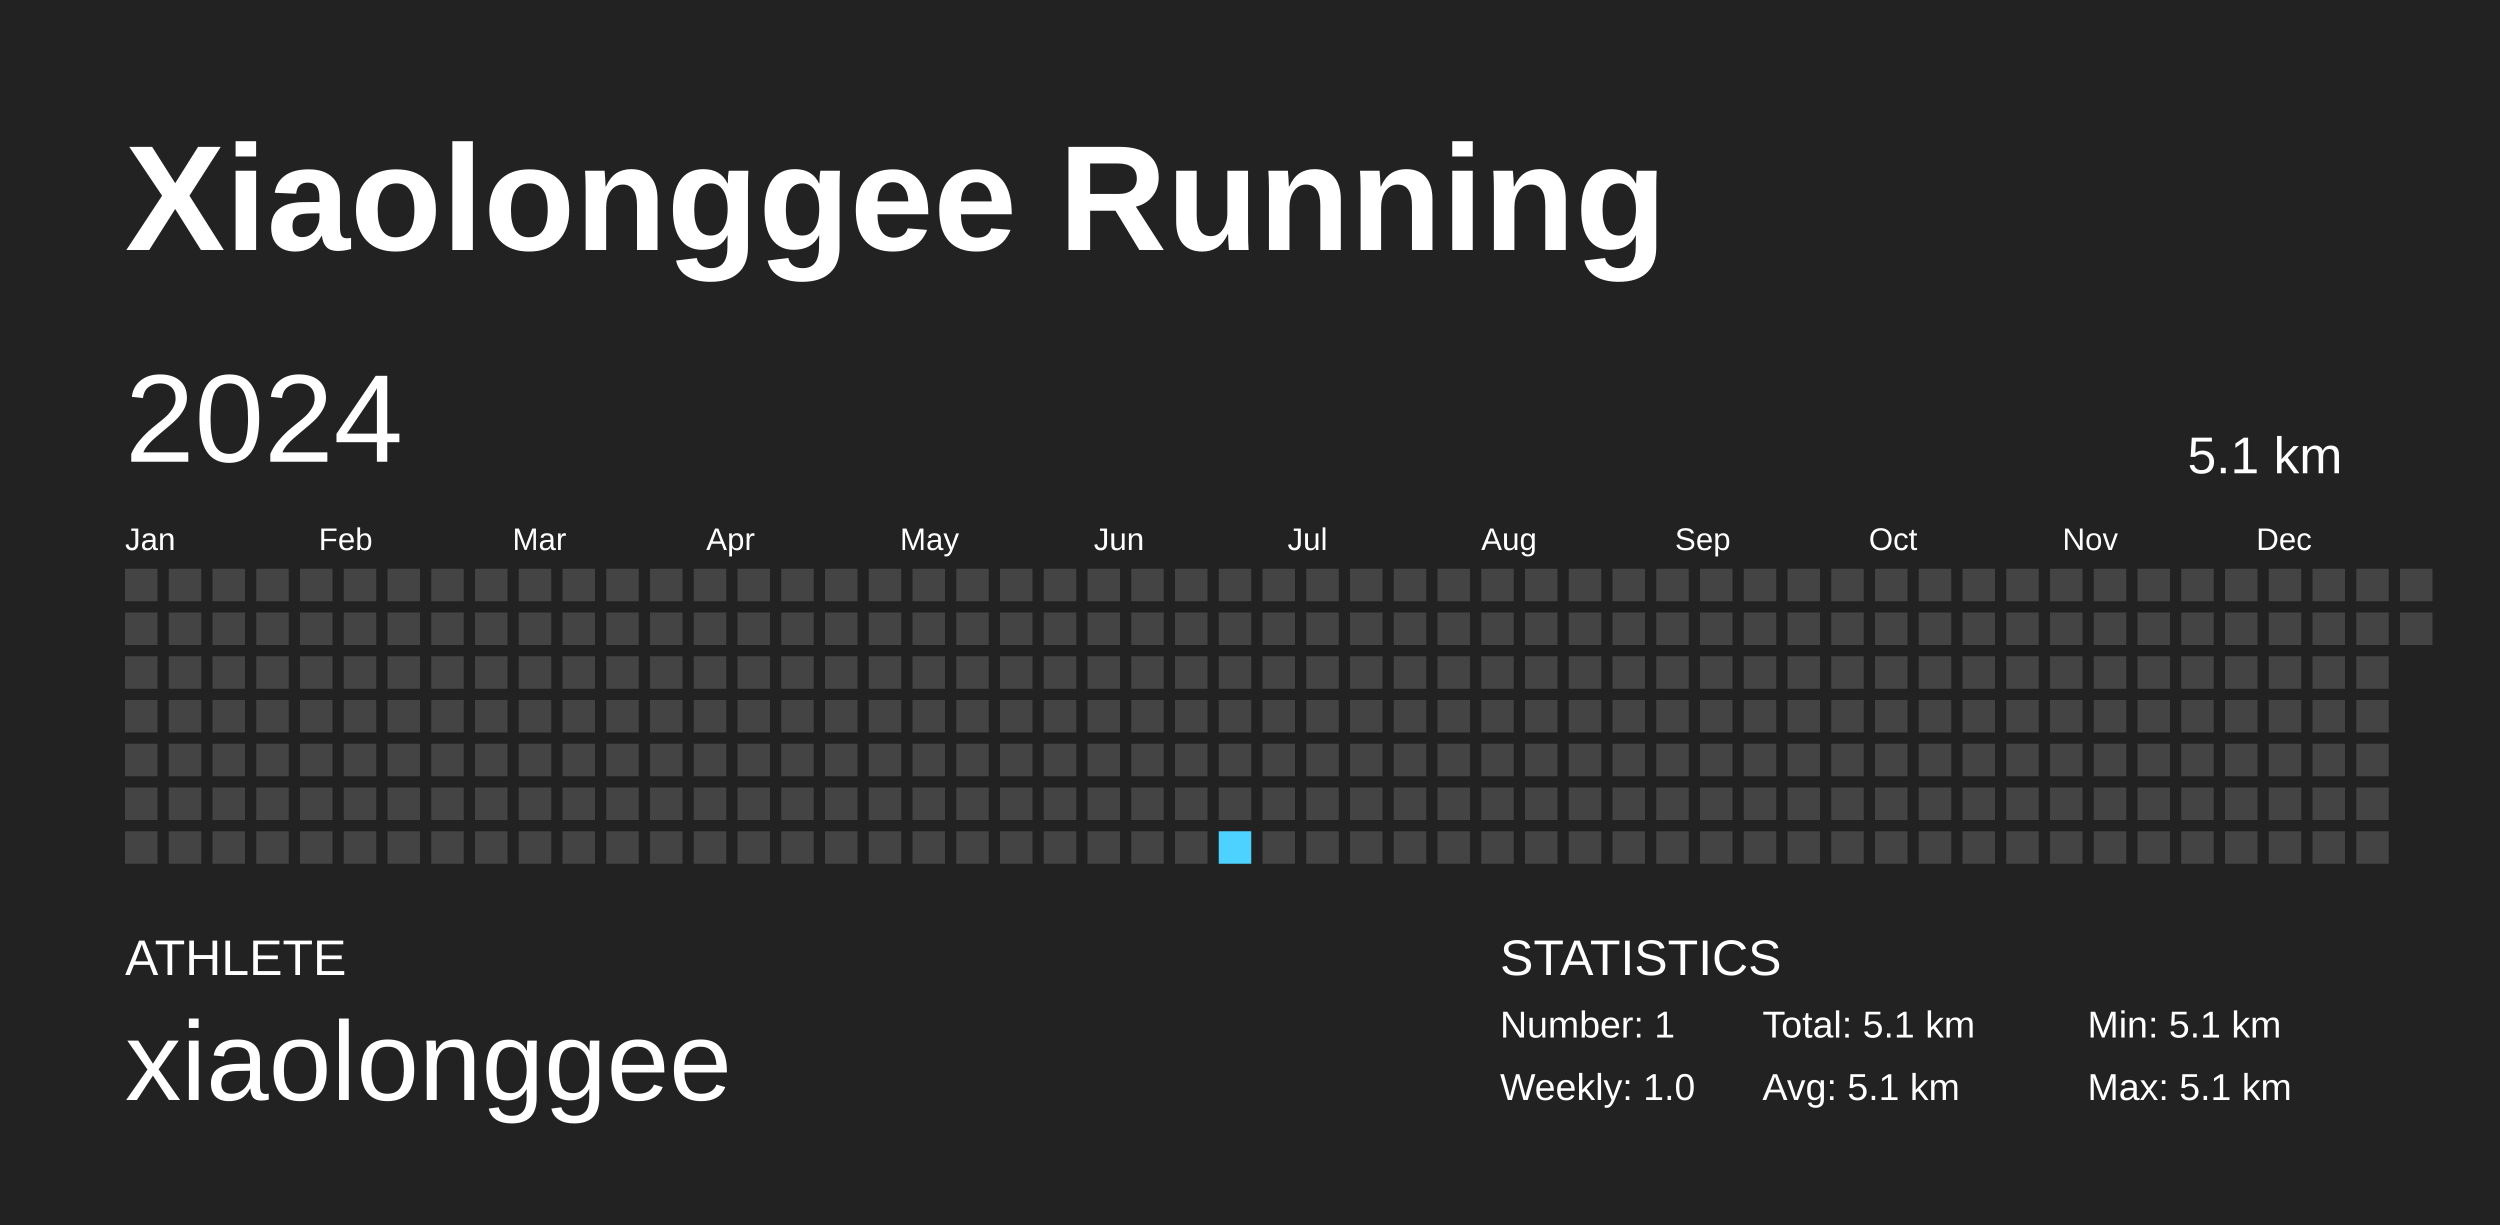
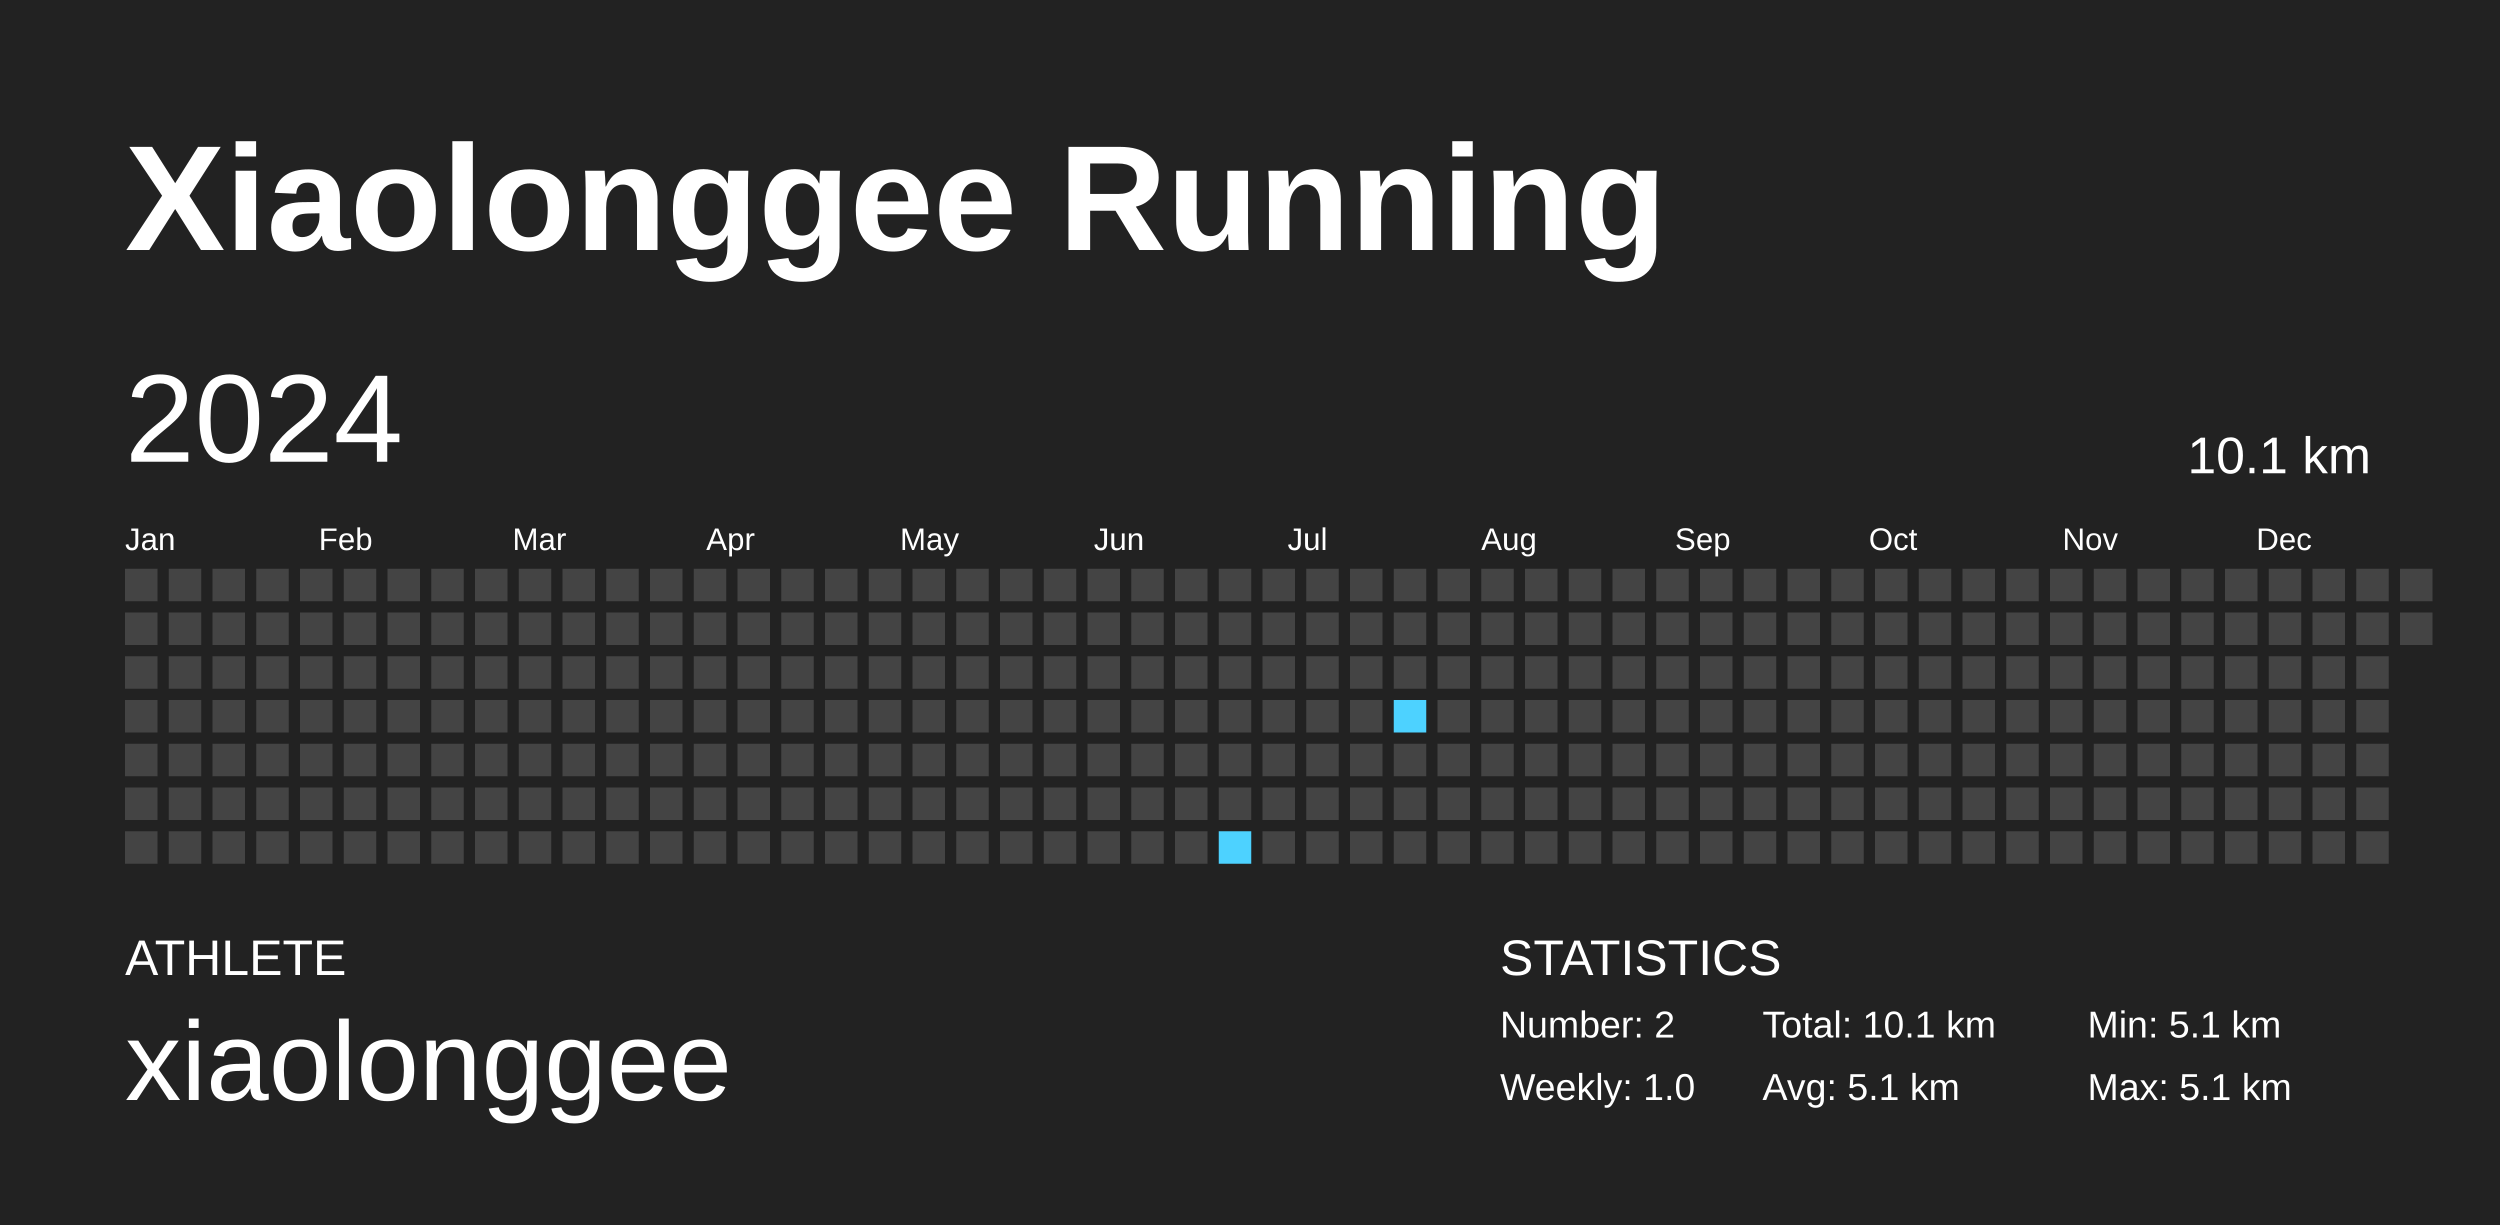
<svg xmlns="http://www.w3.org/2000/svg" baseProfile="full" height="98mm" version="1.1" viewBox="0,0,200,98" width="200mm">
  <defs />
  <rect fill="#222222" height="98" width="200" x="0" y="0" />
  <text fill="#FFFFFF" style="font-size:12px; font-family:Arial; font-weight:bold;" x="10" y="20">Xiaolonggee Running</text>
  <text fill="#FFFFFF" style="font-size:4px; font-family:Arial" x="10" y="78">ATHLETE</text>
  <text fill="#FFFFFF" style="font-size:9px; font-family:Arial" x="10" y="88">xiaolonggee</text>
  <text fill="#FFFFFF" style="font-size:4px; font-family:Arial" x="120" y="78">STATISTICS</text>
-   <text fill="#FFFFFF" style="font-size:3px; font-family:Arial" x="120" y="83">Number: 1</text>
+   <text fill="#FFFFFF" style="font-size:3px; font-family:Arial" x="120" y="83">Number: 2</text>
  <text fill="#FFFFFF" style="font-size:3px; font-family:Arial" x="120" y="88">Weekly: 1.0</text>
-   <text fill="#FFFFFF" style="font-size:3px; font-family:Arial" x="141" y="83">Total: 5.1 km</text>
+   <text fill="#FFFFFF" style="font-size:3px; font-family:Arial" x="141" y="83">Total: 10.1 km</text>
  <text fill="#FFFFFF" style="font-size:3px; font-family:Arial" x="141" y="88">Avg: 5.1 km</text>
  <text fill="#FFFFFF" style="font-size:3px; font-family:Arial" x="167" y="83">Min: 5.1 km</text>
  <text fill="#FFFFFF" style="font-size:3px; font-family:Arial" x="167" y="88">Max: 5.1 km</text>
  <text dominant-baseline="hanging" fill="#FFFFFF" style="font-size:10.0px; font-family:Arial;" x="10" y="30">2024</text>
-   <text dominant-baseline="hanging" fill="#FFFFFF" style="font-size:4.125px; font-family:Arial;" x="175" y="35">5.1 km</text>
+   <text dominant-baseline="hanging" fill="#FFFFFF" style="font-size:4.125px; font-family:Arial;" x="175" y="35">10.1 km</text>
  <text fill="#FFFFFF" style="font-size:2.5px; font-family:Arial" x="10.0" y="44">Jan</text>
  <text fill="#FFFFFF" style="font-size:2.5px; font-family:Arial" x="25.5" y="44">Feb</text>
  <text fill="#FFFFFF" style="font-size:2.5px; font-family:Arial" x="41.0" y="44">Mar</text>
  <text fill="#FFFFFF" style="font-size:2.5px; font-family:Arial" x="56.5" y="44">Apr</text>
  <text fill="#FFFFFF" style="font-size:2.5px; font-family:Arial" x="72.0" y="44">May</text>
  <text fill="#FFFFFF" style="font-size:2.5px; font-family:Arial" x="87.5" y="44">Jun</text>
  <text fill="#FFFFFF" style="font-size:2.5px; font-family:Arial" x="103.0" y="44">Jul</text>
  <text fill="#FFFFFF" style="font-size:2.5px; font-family:Arial" x="118.5" y="44">Aug</text>
  <text fill="#FFFFFF" style="font-size:2.5px; font-family:Arial" x="134.0" y="44">Sep</text>
  <text fill="#FFFFFF" style="font-size:2.5px; font-family:Arial" x="149.5" y="44">Oct</text>
  <text fill="#FFFFFF" style="font-size:2.5px; font-family:Arial" x="165.0" y="44">Nov</text>
  <text fill="#FFFFFF" style="font-size:2.5px; font-family:Arial" x="180.5" y="44">Dec</text>
  <rect fill="#444444" height="2.6" width="2.6" x="10.0" y="45.5" />
  <rect fill="#444444" height="2.6" width="2.6" x="10.0" y="49.0" />
  <rect fill="#444444" height="2.6" width="2.6" x="10.0" y="52.5" />
  <rect fill="#444444" height="2.6" width="2.6" x="10.0" y="56.0" />
  <rect fill="#444444" height="2.6" width="2.6" x="10.0" y="59.5" />
  <rect fill="#444444" height="2.6" width="2.6" x="10.0" y="63.0" />
  <rect fill="#444444" height="2.6" width="2.6" x="10.0" y="66.5" />
  <rect fill="#444444" height="2.6" width="2.6" x="13.5" y="45.5" />
  <rect fill="#444444" height="2.6" width="2.6" x="13.5" y="49.0" />
  <rect fill="#444444" height="2.6" width="2.6" x="13.5" y="52.5" />
  <rect fill="#444444" height="2.6" width="2.6" x="13.5" y="56.0" />
  <rect fill="#444444" height="2.6" width="2.6" x="13.5" y="59.5" />
  <rect fill="#444444" height="2.6" width="2.6" x="13.5" y="63.0" />
  <rect fill="#444444" height="2.6" width="2.6" x="13.5" y="66.5" />
  <rect fill="#444444" height="2.6" width="2.6" x="17.0" y="45.5" />
  <rect fill="#444444" height="2.6" width="2.6" x="17.0" y="49.0" />
  <rect fill="#444444" height="2.6" width="2.6" x="17.0" y="52.5" />
  <rect fill="#444444" height="2.6" width="2.6" x="17.0" y="56.0" />
  <rect fill="#444444" height="2.6" width="2.6" x="17.0" y="59.5" />
  <rect fill="#444444" height="2.6" width="2.6" x="17.0" y="63.0" />
  <rect fill="#444444" height="2.6" width="2.6" x="17.0" y="66.5" />
  <rect fill="#444444" height="2.6" width="2.6" x="20.5" y="45.5" />
  <rect fill="#444444" height="2.6" width="2.6" x="20.5" y="49.0" />
  <rect fill="#444444" height="2.6" width="2.6" x="20.5" y="52.5" />
  <rect fill="#444444" height="2.6" width="2.6" x="20.5" y="56.0" />
  <rect fill="#444444" height="2.6" width="2.6" x="20.5" y="59.5" />
  <rect fill="#444444" height="2.6" width="2.6" x="20.5" y="63.0" />
  <rect fill="#444444" height="2.6" width="2.6" x="20.5" y="66.5" />
  <rect fill="#444444" height="2.6" width="2.6" x="24.0" y="45.5" />
  <rect fill="#444444" height="2.6" width="2.6" x="24.0" y="49.0" />
  <rect fill="#444444" height="2.6" width="2.6" x="24.0" y="52.5" />
  <rect fill="#444444" height="2.6" width="2.6" x="24.0" y="56.0" />
  <rect fill="#444444" height="2.6" width="2.6" x="24.0" y="59.5" />
  <rect fill="#444444" height="2.6" width="2.6" x="24.0" y="63.0" />
  <rect fill="#444444" height="2.6" width="2.6" x="24.0" y="66.5" />
  <rect fill="#444444" height="2.6" width="2.6" x="27.5" y="45.5" />
  <rect fill="#444444" height="2.6" width="2.6" x="27.5" y="49.0" />
  <rect fill="#444444" height="2.6" width="2.6" x="27.5" y="52.5" />
  <rect fill="#444444" height="2.6" width="2.6" x="27.5" y="56.0" />
  <rect fill="#444444" height="2.6" width="2.6" x="27.5" y="59.5" />
  <rect fill="#444444" height="2.6" width="2.6" x="27.5" y="63.0" />
  <rect fill="#444444" height="2.6" width="2.6" x="27.5" y="66.5" />
  <rect fill="#444444" height="2.6" width="2.6" x="31.0" y="45.5" />
  <rect fill="#444444" height="2.6" width="2.6" x="31.0" y="49.0" />
  <rect fill="#444444" height="2.6" width="2.6" x="31.0" y="52.5" />
  <rect fill="#444444" height="2.6" width="2.6" x="31.0" y="56.0" />
  <rect fill="#444444" height="2.6" width="2.6" x="31.0" y="59.5" />
  <rect fill="#444444" height="2.6" width="2.6" x="31.0" y="63.0" />
  <rect fill="#444444" height="2.6" width="2.6" x="31.0" y="66.5" />
  <rect fill="#444444" height="2.6" width="2.6" x="34.5" y="45.5" />
  <rect fill="#444444" height="2.6" width="2.6" x="34.5" y="49.0" />
  <rect fill="#444444" height="2.6" width="2.6" x="34.5" y="52.5" />
  <rect fill="#444444" height="2.6" width="2.6" x="34.5" y="56.0" />
  <rect fill="#444444" height="2.6" width="2.6" x="34.5" y="59.5" />
  <rect fill="#444444" height="2.6" width="2.6" x="34.5" y="63.0" />
  <rect fill="#444444" height="2.6" width="2.6" x="34.5" y="66.5" />
  <rect fill="#444444" height="2.6" width="2.6" x="38.0" y="45.5" />
  <rect fill="#444444" height="2.6" width="2.6" x="38.0" y="49.0" />
  <rect fill="#444444" height="2.6" width="2.6" x="38.0" y="52.5" />
  <rect fill="#444444" height="2.6" width="2.6" x="38.0" y="56.0" />
  <rect fill="#444444" height="2.6" width="2.6" x="38.0" y="59.5" />
  <rect fill="#444444" height="2.6" width="2.6" x="38.0" y="63.0" />
  <rect fill="#444444" height="2.6" width="2.6" x="38.0" y="66.5" />
  <rect fill="#444444" height="2.6" width="2.6" x="41.5" y="45.5" />
  <rect fill="#444444" height="2.6" width="2.6" x="41.5" y="49.0" />
  <rect fill="#444444" height="2.6" width="2.6" x="41.5" y="52.5" />
  <rect fill="#444444" height="2.6" width="2.6" x="41.5" y="56.0" />
  <rect fill="#444444" height="2.6" width="2.6" x="41.5" y="59.5" />
  <rect fill="#444444" height="2.6" width="2.6" x="41.5" y="63.0" />
  <rect fill="#444444" height="2.6" width="2.6" x="41.5" y="66.5" />
  <rect fill="#444444" height="2.6" width="2.6" x="45.0" y="45.5" />
  <rect fill="#444444" height="2.6" width="2.6" x="45.0" y="49.0" />
  <rect fill="#444444" height="2.6" width="2.6" x="45.0" y="52.5" />
  <rect fill="#444444" height="2.6" width="2.6" x="45.0" y="56.0" />
  <rect fill="#444444" height="2.6" width="2.6" x="45.0" y="59.5" />
  <rect fill="#444444" height="2.6" width="2.6" x="45.0" y="63.0" />
  <rect fill="#444444" height="2.6" width="2.6" x="45.0" y="66.5" />
  <rect fill="#444444" height="2.6" width="2.6" x="48.5" y="45.5" />
  <rect fill="#444444" height="2.6" width="2.6" x="48.5" y="49.0" />
  <rect fill="#444444" height="2.6" width="2.6" x="48.5" y="52.5" />
  <rect fill="#444444" height="2.6" width="2.6" x="48.5" y="56.0" />
  <rect fill="#444444" height="2.6" width="2.6" x="48.5" y="59.5" />
  <rect fill="#444444" height="2.6" width="2.6" x="48.5" y="63.0" />
  <rect fill="#444444" height="2.6" width="2.6" x="48.5" y="66.5" />
  <rect fill="#444444" height="2.6" width="2.6" x="52.0" y="45.5" />
  <rect fill="#444444" height="2.6" width="2.6" x="52.0" y="49.0" />
  <rect fill="#444444" height="2.6" width="2.6" x="52.0" y="52.5" />
  <rect fill="#444444" height="2.6" width="2.6" x="52.0" y="56.0" />
  <rect fill="#444444" height="2.6" width="2.6" x="52.0" y="59.5" />
  <rect fill="#444444" height="2.6" width="2.6" x="52.0" y="63.0" />
  <rect fill="#444444" height="2.6" width="2.6" x="52.0" y="66.5" />
  <rect fill="#444444" height="2.6" width="2.6" x="55.5" y="45.5" />
  <rect fill="#444444" height="2.6" width="2.6" x="55.5" y="49.0" />
  <rect fill="#444444" height="2.6" width="2.6" x="55.5" y="52.5" />
  <rect fill="#444444" height="2.6" width="2.6" x="55.5" y="56.0" />
  <rect fill="#444444" height="2.6" width="2.6" x="55.5" y="59.5" />
  <rect fill="#444444" height="2.6" width="2.6" x="55.5" y="63.0" />
  <rect fill="#444444" height="2.6" width="2.6" x="55.5" y="66.5" />
  <rect fill="#444444" height="2.6" width="2.6" x="59.0" y="45.5" />
  <rect fill="#444444" height="2.6" width="2.6" x="59.0" y="49.0" />
  <rect fill="#444444" height="2.6" width="2.6" x="59.0" y="52.5" />
  <rect fill="#444444" height="2.6" width="2.6" x="59.0" y="56.0" />
  <rect fill="#444444" height="2.6" width="2.6" x="59.0" y="59.5" />
  <rect fill="#444444" height="2.6" width="2.6" x="59.0" y="63.0" />
  <rect fill="#444444" height="2.6" width="2.6" x="59.0" y="66.5" />
  <rect fill="#444444" height="2.6" width="2.6" x="62.5" y="45.5" />
  <rect fill="#444444" height="2.6" width="2.6" x="62.5" y="49.0" />
  <rect fill="#444444" height="2.6" width="2.6" x="62.5" y="52.5" />
  <rect fill="#444444" height="2.6" width="2.6" x="62.5" y="56.0" />
  <rect fill="#444444" height="2.6" width="2.6" x="62.5" y="59.5" />
  <rect fill="#444444" height="2.6" width="2.6" x="62.5" y="63.0" />
  <rect fill="#444444" height="2.6" width="2.6" x="62.5" y="66.5" />
  <rect fill="#444444" height="2.6" width="2.6" x="66.0" y="45.5" />
  <rect fill="#444444" height="2.6" width="2.6" x="66.0" y="49.0" />
  <rect fill="#444444" height="2.6" width="2.6" x="66.0" y="52.5" />
  <rect fill="#444444" height="2.6" width="2.6" x="66.0" y="56.0" />
  <rect fill="#444444" height="2.6" width="2.6" x="66.0" y="59.5" />
  <rect fill="#444444" height="2.6" width="2.6" x="66.0" y="63.0" />
  <rect fill="#444444" height="2.6" width="2.6" x="66.0" y="66.5" />
  <rect fill="#444444" height="2.6" width="2.6" x="69.5" y="45.5" />
  <rect fill="#444444" height="2.6" width="2.6" x="69.5" y="49.0" />
  <rect fill="#444444" height="2.6" width="2.6" x="69.5" y="52.5" />
  <rect fill="#444444" height="2.6" width="2.6" x="69.5" y="56.0" />
  <rect fill="#444444" height="2.6" width="2.6" x="69.5" y="59.5" />
  <rect fill="#444444" height="2.6" width="2.6" x="69.5" y="63.0" />
  <rect fill="#444444" height="2.6" width="2.6" x="69.5" y="66.5" />
  <rect fill="#444444" height="2.6" width="2.6" x="73.0" y="45.5" />
  <rect fill="#444444" height="2.6" width="2.6" x="73.0" y="49.0" />
  <rect fill="#444444" height="2.6" width="2.6" x="73.0" y="52.5" />
  <rect fill="#444444" height="2.6" width="2.6" x="73.0" y="56.0" />
  <rect fill="#444444" height="2.6" width="2.6" x="73.0" y="59.5" />
  <rect fill="#444444" height="2.6" width="2.6" x="73.0" y="63.0" />
  <rect fill="#444444" height="2.6" width="2.6" x="73.0" y="66.5" />
  <rect fill="#444444" height="2.6" width="2.6" x="76.5" y="45.5" />
  <rect fill="#444444" height="2.6" width="2.6" x="76.5" y="49.0" />
  <rect fill="#444444" height="2.6" width="2.6" x="76.5" y="52.5" />
  <rect fill="#444444" height="2.6" width="2.6" x="76.5" y="56.0" />
  <rect fill="#444444" height="2.6" width="2.6" x="76.5" y="59.5" />
  <rect fill="#444444" height="2.6" width="2.6" x="76.5" y="63.0" />
  <rect fill="#444444" height="2.6" width="2.6" x="76.5" y="66.5" />
  <rect fill="#444444" height="2.6" width="2.6" x="80.0" y="45.5" />
  <rect fill="#444444" height="2.6" width="2.6" x="80.0" y="49.0" />
  <rect fill="#444444" height="2.6" width="2.6" x="80.0" y="52.5" />
  <rect fill="#444444" height="2.6" width="2.6" x="80.0" y="56.0" />
  <rect fill="#444444" height="2.6" width="2.6" x="80.0" y="59.5" />
  <rect fill="#444444" height="2.6" width="2.6" x="80.0" y="63.0" />
  <rect fill="#444444" height="2.6" width="2.6" x="80.0" y="66.5" />
  <rect fill="#444444" height="2.6" width="2.6" x="83.5" y="45.5" />
  <rect fill="#444444" height="2.6" width="2.6" x="83.5" y="49.0" />
  <rect fill="#444444" height="2.6" width="2.6" x="83.5" y="52.5" />
  <rect fill="#444444" height="2.6" width="2.6" x="83.5" y="56.0" />
  <rect fill="#444444" height="2.6" width="2.6" x="83.5" y="59.5" />
  <rect fill="#444444" height="2.6" width="2.6" x="83.5" y="63.0" />
  <rect fill="#444444" height="2.6" width="2.6" x="83.5" y="66.5" />
  <rect fill="#444444" height="2.6" width="2.6" x="87.0" y="45.5" />
  <rect fill="#444444" height="2.6" width="2.6" x="87.0" y="49.0" />
  <rect fill="#444444" height="2.6" width="2.6" x="87.0" y="52.5" />
  <rect fill="#444444" height="2.6" width="2.6" x="87.0" y="56.0" />
  <rect fill="#444444" height="2.6" width="2.6" x="87.0" y="59.5" />
  <rect fill="#444444" height="2.6" width="2.6" x="87.0" y="63.0" />
  <rect fill="#444444" height="2.6" width="2.6" x="87.0" y="66.5" />
  <rect fill="#444444" height="2.6" width="2.6" x="90.5" y="45.5" />
  <rect fill="#444444" height="2.6" width="2.6" x="90.5" y="49.0" />
  <rect fill="#444444" height="2.6" width="2.6" x="90.5" y="52.5" />
  <rect fill="#444444" height="2.6" width="2.6" x="90.5" y="56.0" />
  <rect fill="#444444" height="2.6" width="2.6" x="90.5" y="59.5" />
  <rect fill="#444444" height="2.6" width="2.6" x="90.5" y="63.0" />
  <rect fill="#444444" height="2.6" width="2.6" x="90.5" y="66.5" />
  <rect fill="#444444" height="2.6" width="2.6" x="94.0" y="45.5" />
  <rect fill="#444444" height="2.6" width="2.6" x="94.0" y="49.0" />
  <rect fill="#444444" height="2.6" width="2.6" x="94.0" y="52.5" />
  <rect fill="#444444" height="2.6" width="2.6" x="94.0" y="56.0" />
  <rect fill="#444444" height="2.6" width="2.6" x="94.0" y="59.5" />
  <rect fill="#444444" height="2.6" width="2.6" x="94.0" y="63.0" />
  <rect fill="#444444" height="2.6" width="2.6" x="94.0" y="66.5" />
  <rect fill="#444444" height="2.6" width="2.6" x="97.5" y="45.5" />
  <rect fill="#444444" height="2.6" width="2.6" x="97.5" y="49.0" />
  <rect fill="#444444" height="2.6" width="2.6" x="97.5" y="52.5" />
  <rect fill="#444444" height="2.6" width="2.6" x="97.5" y="56.0" />
  <rect fill="#444444" height="2.6" width="2.6" x="97.5" y="59.5" />
  <rect fill="#444444" height="2.6" width="2.6" x="97.5" y="63.0" />
-   <rect fill="#4DD2FF" height="2.6" width="2.6" x="97.5" y="66.5" />
+   <rect fill="#4dd2ff" height="2.6" width="2.6" x="97.5" y="66.5" />
  <rect fill="#444444" height="2.6" width="2.6" x="101.0" y="45.5" />
  <rect fill="#444444" height="2.6" width="2.6" x="101.0" y="49.0" />
  <rect fill="#444444" height="2.6" width="2.6" x="101.0" y="52.5" />
  <rect fill="#444444" height="2.6" width="2.6" x="101.0" y="56.0" />
  <rect fill="#444444" height="2.6" width="2.6" x="101.0" y="59.5" />
  <rect fill="#444444" height="2.6" width="2.6" x="101.0" y="63.0" />
  <rect fill="#444444" height="2.6" width="2.6" x="101.0" y="66.5" />
  <rect fill="#444444" height="2.6" width="2.6" x="104.5" y="45.5" />
  <rect fill="#444444" height="2.6" width="2.6" x="104.5" y="49.0" />
  <rect fill="#444444" height="2.6" width="2.6" x="104.5" y="52.5" />
  <rect fill="#444444" height="2.6" width="2.6" x="104.5" y="56.0" />
  <rect fill="#444444" height="2.6" width="2.6" x="104.5" y="59.5" />
  <rect fill="#444444" height="2.6" width="2.6" x="104.5" y="63.0" />
  <rect fill="#444444" height="2.6" width="2.6" x="104.5" y="66.5" />
  <rect fill="#444444" height="2.6" width="2.6" x="108.0" y="45.5" />
  <rect fill="#444444" height="2.6" width="2.6" x="108.0" y="49.0" />
  <rect fill="#444444" height="2.6" width="2.6" x="108.0" y="52.5" />
  <rect fill="#444444" height="2.6" width="2.6" x="108.0" y="56.0" />
  <rect fill="#444444" height="2.6" width="2.6" x="108.0" y="59.5" />
  <rect fill="#444444" height="2.6" width="2.6" x="108.0" y="63.0" />
  <rect fill="#444444" height="2.6" width="2.6" x="108.0" y="66.5" />
  <rect fill="#444444" height="2.6" width="2.6" x="111.5" y="45.5" />
  <rect fill="#444444" height="2.6" width="2.6" x="111.5" y="49.0" />
  <rect fill="#444444" height="2.6" width="2.6" x="111.5" y="52.5" />
-   <rect fill="#444444" height="2.6" width="2.6" x="111.5" y="56.0" />
+   <rect fill="#4dd2ff" height="2.6" width="2.6" x="111.5" y="56.0" />
  <rect fill="#444444" height="2.6" width="2.6" x="111.5" y="59.5" />
  <rect fill="#444444" height="2.6" width="2.6" x="111.5" y="63.0" />
  <rect fill="#444444" height="2.6" width="2.6" x="111.5" y="66.5" />
  <rect fill="#444444" height="2.6" width="2.6" x="115.0" y="45.5" />
  <rect fill="#444444" height="2.6" width="2.6" x="115.0" y="49.0" />
  <rect fill="#444444" height="2.6" width="2.6" x="115.0" y="52.5" />
  <rect fill="#444444" height="2.6" width="2.6" x="115.0" y="56.0" />
  <rect fill="#444444" height="2.6" width="2.6" x="115.0" y="59.5" />
  <rect fill="#444444" height="2.6" width="2.6" x="115.0" y="63.0" />
  <rect fill="#444444" height="2.6" width="2.6" x="115.0" y="66.5" />
  <rect fill="#444444" height="2.6" width="2.6" x="118.5" y="45.5" />
  <rect fill="#444444" height="2.6" width="2.6" x="118.5" y="49.0" />
  <rect fill="#444444" height="2.6" width="2.6" x="118.5" y="52.5" />
  <rect fill="#444444" height="2.6" width="2.6" x="118.5" y="56.0" />
  <rect fill="#444444" height="2.6" width="2.6" x="118.5" y="59.5" />
  <rect fill="#444444" height="2.6" width="2.6" x="118.5" y="63.0" />
  <rect fill="#444444" height="2.6" width="2.6" x="118.5" y="66.5" />
  <rect fill="#444444" height="2.6" width="2.6" x="122.0" y="45.5" />
  <rect fill="#444444" height="2.6" width="2.6" x="122.0" y="49.0" />
  <rect fill="#444444" height="2.6" width="2.6" x="122.0" y="52.5" />
  <rect fill="#444444" height="2.6" width="2.6" x="122.0" y="56.0" />
  <rect fill="#444444" height="2.6" width="2.6" x="122.0" y="59.5" />
  <rect fill="#444444" height="2.6" width="2.6" x="122.0" y="63.0" />
  <rect fill="#444444" height="2.6" width="2.6" x="122.0" y="66.5" />
  <rect fill="#444444" height="2.6" width="2.6" x="125.5" y="45.5" />
  <rect fill="#444444" height="2.6" width="2.6" x="125.5" y="49.0" />
  <rect fill="#444444" height="2.6" width="2.6" x="125.5" y="52.5" />
  <rect fill="#444444" height="2.6" width="2.6" x="125.5" y="56.0" />
  <rect fill="#444444" height="2.6" width="2.6" x="125.5" y="59.5" />
  <rect fill="#444444" height="2.6" width="2.6" x="125.5" y="63.0" />
  <rect fill="#444444" height="2.6" width="2.6" x="125.5" y="66.5" />
  <rect fill="#444444" height="2.6" width="2.6" x="129.0" y="45.5" />
  <rect fill="#444444" height="2.6" width="2.6" x="129.0" y="49.0" />
  <rect fill="#444444" height="2.6" width="2.6" x="129.0" y="52.5" />
  <rect fill="#444444" height="2.6" width="2.6" x="129.0" y="56.0" />
  <rect fill="#444444" height="2.6" width="2.6" x="129.0" y="59.5" />
  <rect fill="#444444" height="2.6" width="2.6" x="129.0" y="63.0" />
  <rect fill="#444444" height="2.6" width="2.6" x="129.0" y="66.5" />
  <rect fill="#444444" height="2.6" width="2.6" x="132.5" y="45.5" />
  <rect fill="#444444" height="2.6" width="2.6" x="132.5" y="49.0" />
  <rect fill="#444444" height="2.6" width="2.6" x="132.5" y="52.5" />
  <rect fill="#444444" height="2.6" width="2.6" x="132.5" y="56.0" />
  <rect fill="#444444" height="2.6" width="2.6" x="132.5" y="59.5" />
  <rect fill="#444444" height="2.6" width="2.6" x="132.5" y="63.0" />
  <rect fill="#444444" height="2.6" width="2.6" x="132.5" y="66.5" />
  <rect fill="#444444" height="2.6" width="2.6" x="136.0" y="45.5" />
  <rect fill="#444444" height="2.6" width="2.6" x="136.0" y="49.0" />
  <rect fill="#444444" height="2.6" width="2.6" x="136.0" y="52.5" />
  <rect fill="#444444" height="2.6" width="2.6" x="136.0" y="56.0" />
  <rect fill="#444444" height="2.6" width="2.6" x="136.0" y="59.5" />
  <rect fill="#444444" height="2.6" width="2.6" x="136.0" y="63.0" />
  <rect fill="#444444" height="2.6" width="2.6" x="136.0" y="66.5" />
  <rect fill="#444444" height="2.6" width="2.6" x="139.5" y="45.5" />
  <rect fill="#444444" height="2.6" width="2.6" x="139.5" y="49.0" />
  <rect fill="#444444" height="2.6" width="2.6" x="139.5" y="52.5" />
  <rect fill="#444444" height="2.6" width="2.6" x="139.5" y="56.0" />
  <rect fill="#444444" height="2.6" width="2.6" x="139.5" y="59.5" />
  <rect fill="#444444" height="2.6" width="2.6" x="139.5" y="63.0" />
  <rect fill="#444444" height="2.6" width="2.6" x="139.5" y="66.5" />
  <rect fill="#444444" height="2.6" width="2.6" x="143.0" y="45.5" />
  <rect fill="#444444" height="2.6" width="2.6" x="143.0" y="49.0" />
  <rect fill="#444444" height="2.6" width="2.6" x="143.0" y="52.5" />
  <rect fill="#444444" height="2.6" width="2.6" x="143.0" y="56.0" />
  <rect fill="#444444" height="2.6" width="2.6" x="143.0" y="59.5" />
  <rect fill="#444444" height="2.6" width="2.6" x="143.0" y="63.0" />
  <rect fill="#444444" height="2.6" width="2.6" x="143.0" y="66.5" />
  <rect fill="#444444" height="2.6" width="2.6" x="146.5" y="45.5" />
  <rect fill="#444444" height="2.6" width="2.6" x="146.5" y="49.0" />
  <rect fill="#444444" height="2.6" width="2.6" x="146.5" y="52.5" />
  <rect fill="#444444" height="2.6" width="2.6" x="146.5" y="56.0" />
  <rect fill="#444444" height="2.6" width="2.6" x="146.5" y="59.5" />
  <rect fill="#444444" height="2.6" width="2.6" x="146.5" y="63.0" />
  <rect fill="#444444" height="2.6" width="2.6" x="146.5" y="66.5" />
  <rect fill="#444444" height="2.6" width="2.6" x="150.0" y="45.5" />
  <rect fill="#444444" height="2.6" width="2.6" x="150.0" y="49.0" />
  <rect fill="#444444" height="2.6" width="2.6" x="150.0" y="52.5" />
  <rect fill="#444444" height="2.6" width="2.6" x="150.0" y="56.0" />
  <rect fill="#444444" height="2.6" width="2.6" x="150.0" y="59.5" />
  <rect fill="#444444" height="2.6" width="2.6" x="150.0" y="63.0" />
  <rect fill="#444444" height="2.6" width="2.6" x="150.0" y="66.5" />
  <rect fill="#444444" height="2.6" width="2.6" x="153.5" y="45.5" />
  <rect fill="#444444" height="2.6" width="2.6" x="153.5" y="49.0" />
  <rect fill="#444444" height="2.6" width="2.6" x="153.5" y="52.5" />
  <rect fill="#444444" height="2.6" width="2.6" x="153.5" y="56.0" />
  <rect fill="#444444" height="2.6" width="2.6" x="153.5" y="59.5" />
  <rect fill="#444444" height="2.6" width="2.6" x="153.5" y="63.0" />
  <rect fill="#444444" height="2.6" width="2.6" x="153.5" y="66.5" />
  <rect fill="#444444" height="2.6" width="2.6" x="157.0" y="45.5" />
  <rect fill="#444444" height="2.6" width="2.6" x="157.0" y="49.0" />
  <rect fill="#444444" height="2.6" width="2.6" x="157.0" y="52.5" />
  <rect fill="#444444" height="2.6" width="2.6" x="157.0" y="56.0" />
  <rect fill="#444444" height="2.6" width="2.6" x="157.0" y="59.5" />
  <rect fill="#444444" height="2.6" width="2.6" x="157.0" y="63.0" />
  <rect fill="#444444" height="2.6" width="2.6" x="157.0" y="66.5" />
  <rect fill="#444444" height="2.6" width="2.6" x="160.5" y="45.5" />
  <rect fill="#444444" height="2.6" width="2.6" x="160.5" y="49.0" />
  <rect fill="#444444" height="2.6" width="2.6" x="160.5" y="52.5" />
  <rect fill="#444444" height="2.6" width="2.6" x="160.5" y="56.0" />
  <rect fill="#444444" height="2.6" width="2.6" x="160.5" y="59.5" />
  <rect fill="#444444" height="2.6" width="2.6" x="160.5" y="63.0" />
  <rect fill="#444444" height="2.6" width="2.6" x="160.5" y="66.5" />
  <rect fill="#444444" height="2.6" width="2.6" x="164.0" y="45.5" />
  <rect fill="#444444" height="2.6" width="2.6" x="164.0" y="49.0" />
  <rect fill="#444444" height="2.6" width="2.6" x="164.0" y="52.5" />
  <rect fill="#444444" height="2.6" width="2.6" x="164.0" y="56.0" />
  <rect fill="#444444" height="2.6" width="2.6" x="164.0" y="59.5" />
  <rect fill="#444444" height="2.6" width="2.6" x="164.0" y="63.0" />
  <rect fill="#444444" height="2.6" width="2.6" x="164.0" y="66.5" />
  <rect fill="#444444" height="2.6" width="2.6" x="167.5" y="45.5" />
  <rect fill="#444444" height="2.6" width="2.6" x="167.5" y="49.0" />
  <rect fill="#444444" height="2.6" width="2.6" x="167.5" y="52.5" />
  <rect fill="#444444" height="2.6" width="2.6" x="167.5" y="56.0" />
  <rect fill="#444444" height="2.6" width="2.6" x="167.5" y="59.5" />
  <rect fill="#444444" height="2.6" width="2.6" x="167.5" y="63.0" />
  <rect fill="#444444" height="2.6" width="2.6" x="167.5" y="66.5" />
  <rect fill="#444444" height="2.6" width="2.6" x="171.0" y="45.5" />
  <rect fill="#444444" height="2.6" width="2.6" x="171.0" y="49.0" />
  <rect fill="#444444" height="2.6" width="2.6" x="171.0" y="52.5" />
  <rect fill="#444444" height="2.6" width="2.6" x="171.0" y="56.0" />
  <rect fill="#444444" height="2.6" width="2.6" x="171.0" y="59.5" />
  <rect fill="#444444" height="2.6" width="2.6" x="171.0" y="63.0" />
  <rect fill="#444444" height="2.6" width="2.6" x="171.0" y="66.5" />
  <rect fill="#444444" height="2.6" width="2.6" x="174.5" y="45.5" />
  <rect fill="#444444" height="2.6" width="2.6" x="174.5" y="49.0" />
  <rect fill="#444444" height="2.6" width="2.6" x="174.5" y="52.5" />
  <rect fill="#444444" height="2.6" width="2.6" x="174.5" y="56.0" />
  <rect fill="#444444" height="2.6" width="2.6" x="174.5" y="59.5" />
  <rect fill="#444444" height="2.6" width="2.6" x="174.5" y="63.0" />
  <rect fill="#444444" height="2.6" width="2.6" x="174.5" y="66.5" />
  <rect fill="#444444" height="2.6" width="2.6" x="178.0" y="45.5" />
  <rect fill="#444444" height="2.6" width="2.6" x="178.0" y="49.0" />
  <rect fill="#444444" height="2.6" width="2.6" x="178.0" y="52.5" />
  <rect fill="#444444" height="2.6" width="2.6" x="178.0" y="56.0" />
  <rect fill="#444444" height="2.6" width="2.6" x="178.0" y="59.5" />
  <rect fill="#444444" height="2.6" width="2.6" x="178.0" y="63.0" />
  <rect fill="#444444" height="2.6" width="2.6" x="178.0" y="66.5" />
  <rect fill="#444444" height="2.6" width="2.6" x="181.5" y="45.5" />
  <rect fill="#444444" height="2.6" width="2.6" x="181.5" y="49.0" />
  <rect fill="#444444" height="2.6" width="2.6" x="181.5" y="52.5" />
  <rect fill="#444444" height="2.6" width="2.6" x="181.5" y="56.0" />
  <rect fill="#444444" height="2.6" width="2.6" x="181.5" y="59.5" />
  <rect fill="#444444" height="2.6" width="2.6" x="181.5" y="63.0" />
  <rect fill="#444444" height="2.6" width="2.6" x="181.5" y="66.5" />
  <rect fill="#444444" height="2.6" width="2.6" x="185.0" y="45.5" />
  <rect fill="#444444" height="2.6" width="2.6" x="185.0" y="49.0" />
  <rect fill="#444444" height="2.6" width="2.6" x="185.0" y="52.5" />
  <rect fill="#444444" height="2.6" width="2.6" x="185.0" y="56.0" />
  <rect fill="#444444" height="2.6" width="2.6" x="185.0" y="59.5" />
  <rect fill="#444444" height="2.6" width="2.6" x="185.0" y="63.0" />
  <rect fill="#444444" height="2.6" width="2.6" x="185.0" y="66.5" />
  <rect fill="#444444" height="2.6" width="2.6" x="188.5" y="45.5" />
  <rect fill="#444444" height="2.6" width="2.6" x="188.5" y="49.0" />
  <rect fill="#444444" height="2.6" width="2.6" x="188.5" y="52.5" />
  <rect fill="#444444" height="2.6" width="2.6" x="188.5" y="56.0" />
  <rect fill="#444444" height="2.6" width="2.6" x="188.5" y="59.5" />
  <rect fill="#444444" height="2.6" width="2.6" x="188.5" y="63.0" />
  <rect fill="#444444" height="2.6" width="2.6" x="188.5" y="66.5" />
  <rect fill="#444444" height="2.6" width="2.6" x="192.0" y="45.5" />
  <rect fill="#444444" height="2.6" width="2.6" x="192.0" y="49.0" />
</svg>
